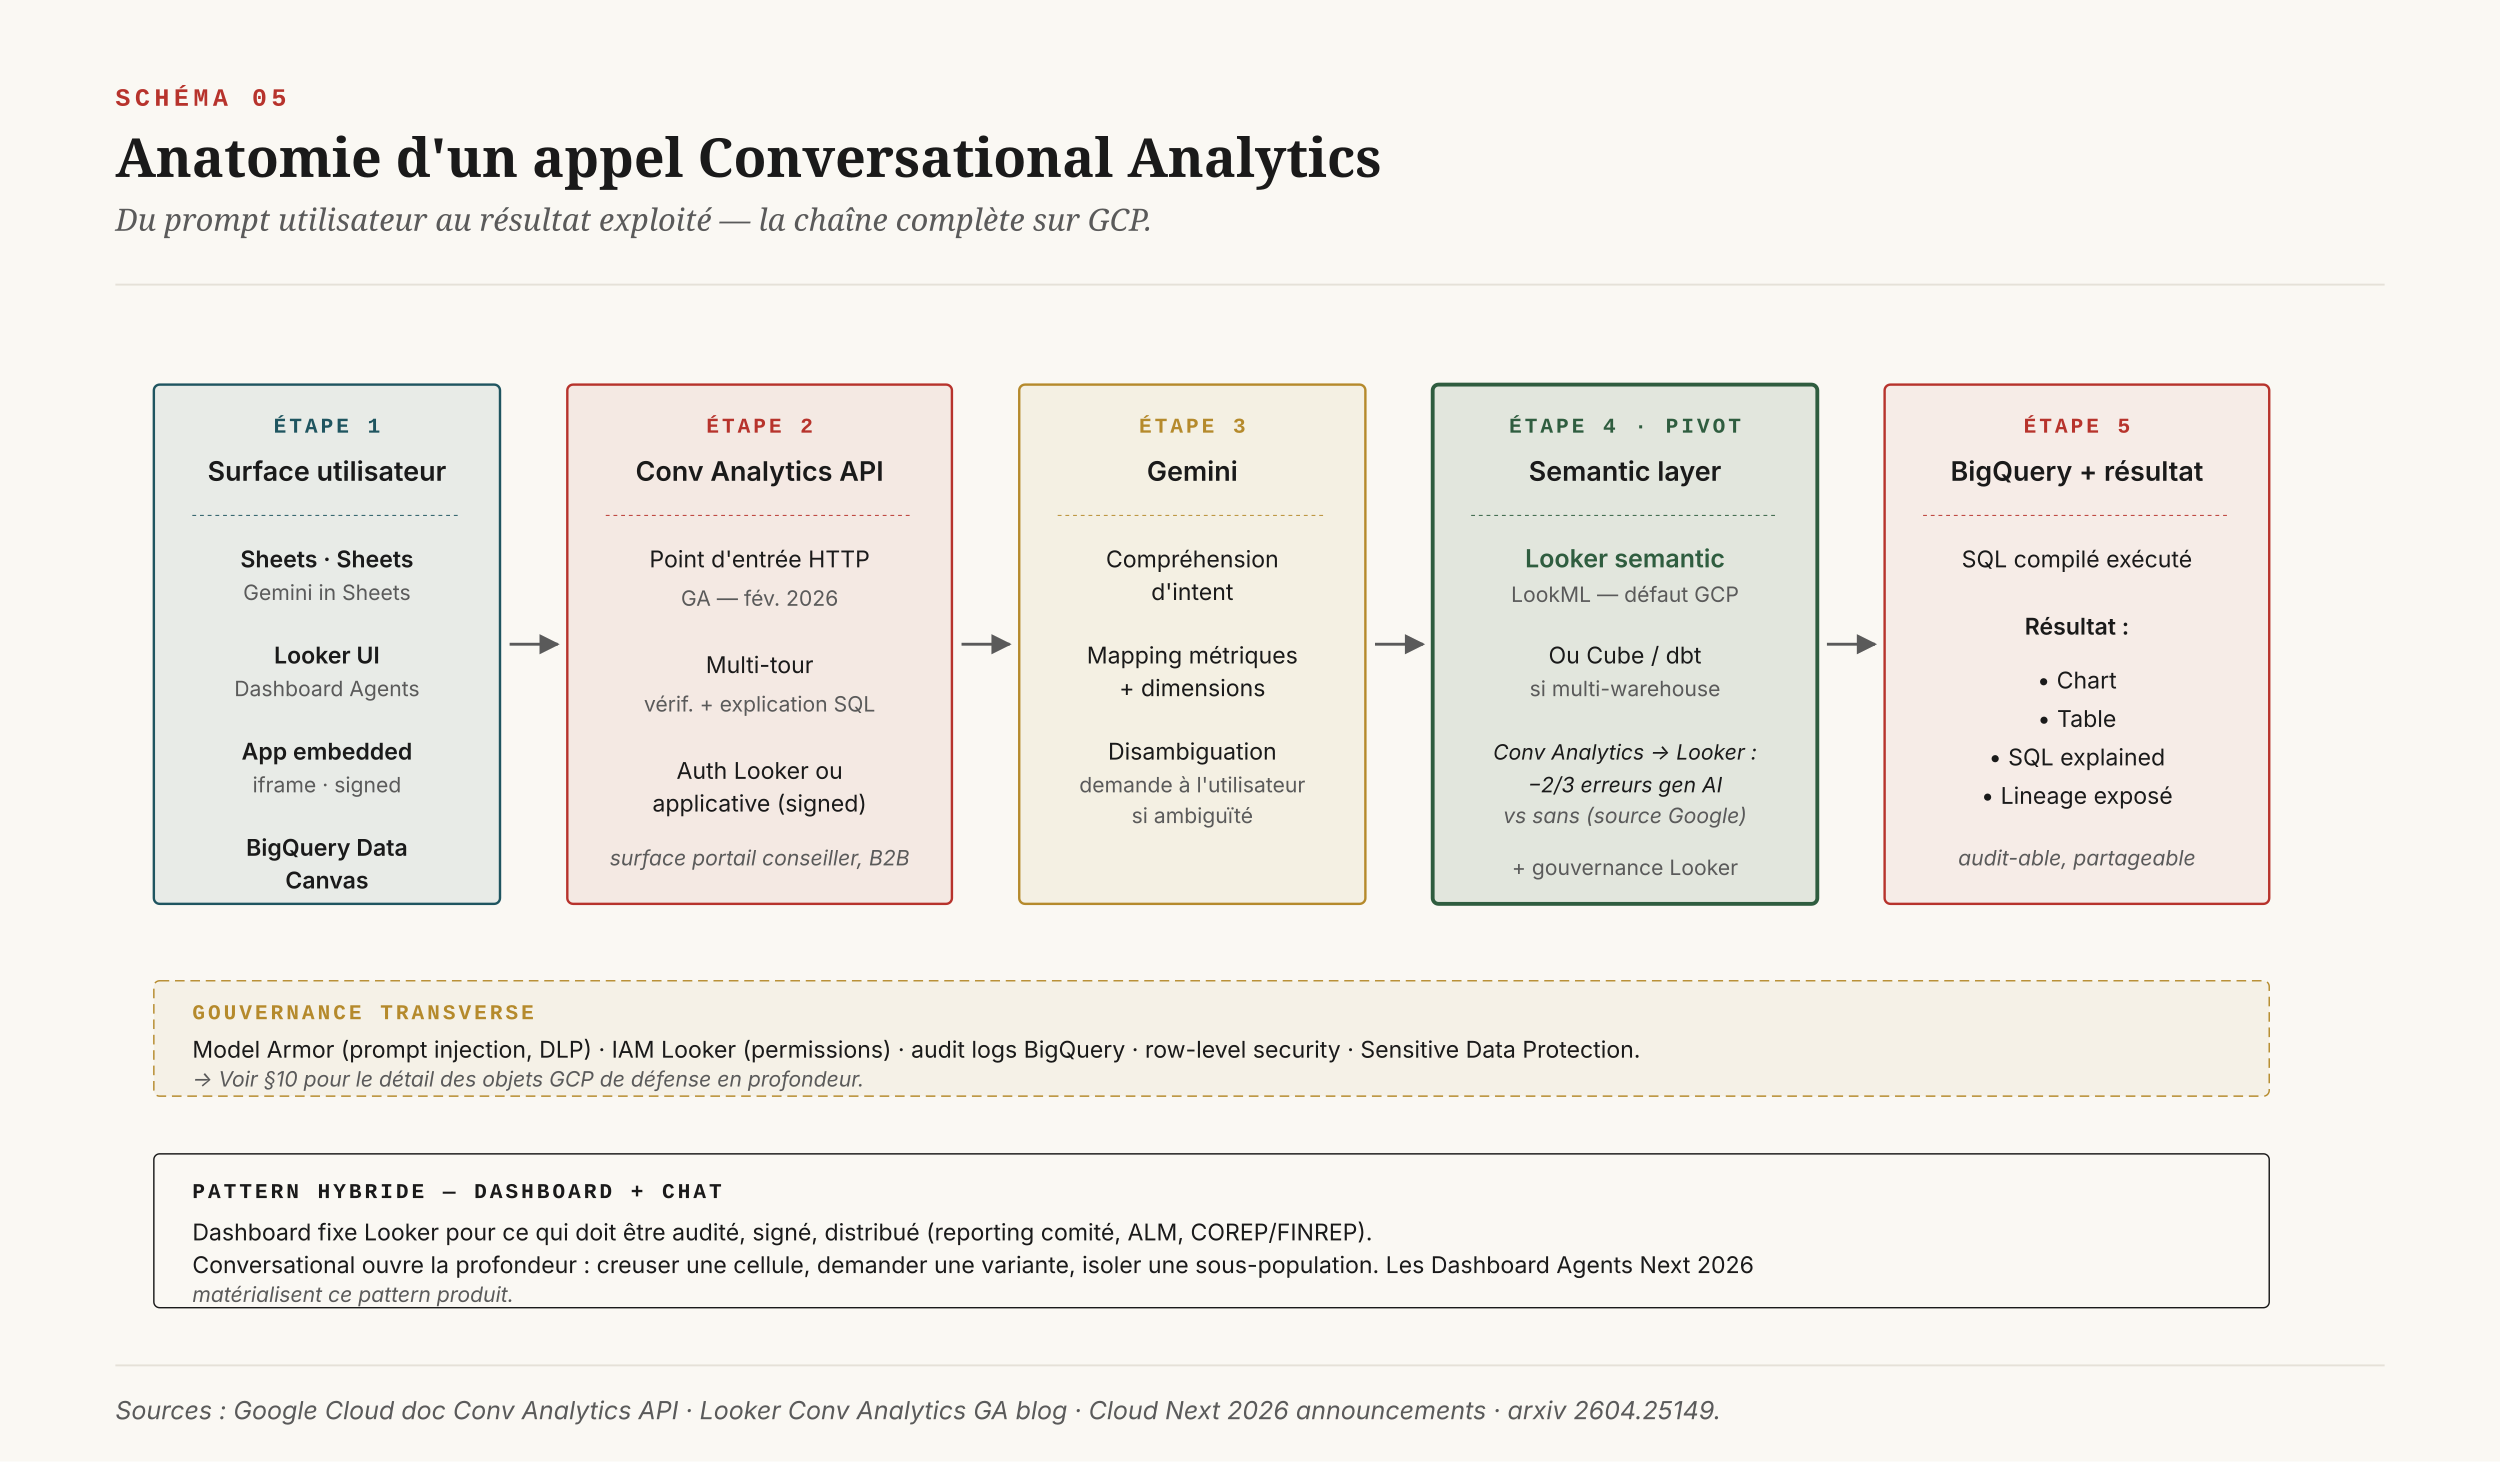
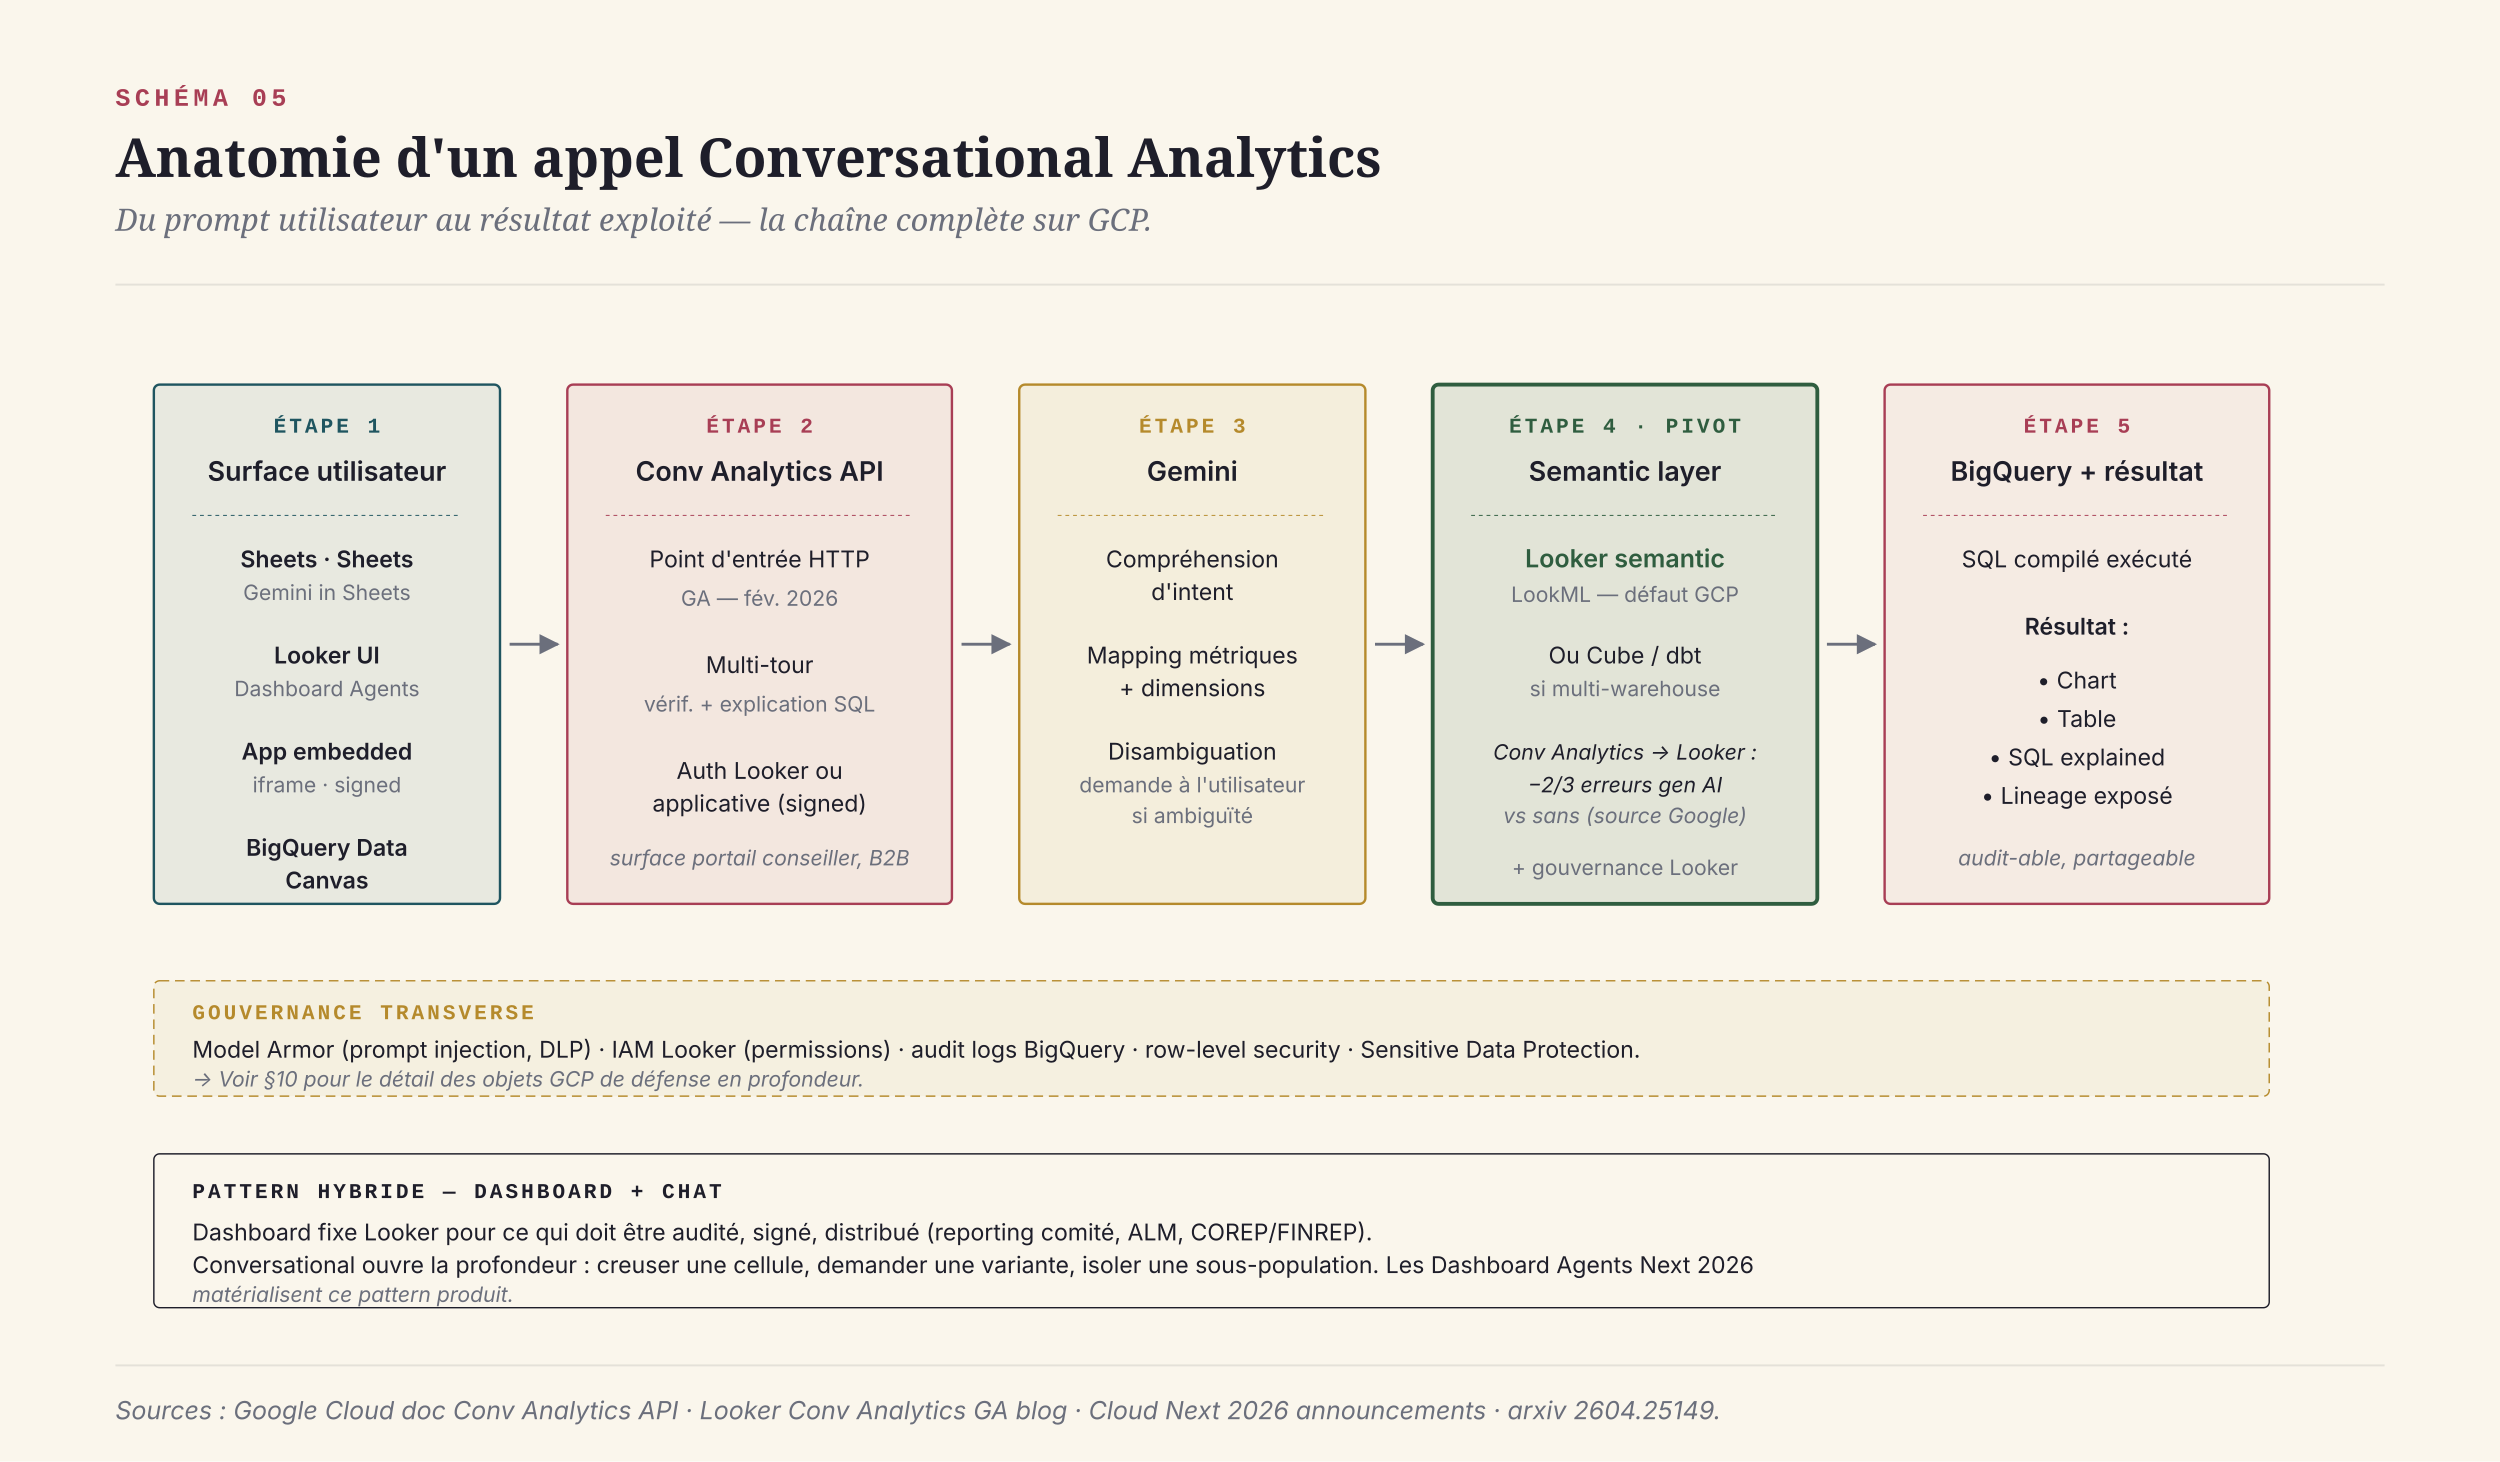
<svg xmlns="http://www.w3.org/2000/svg" viewBox="0 0 1300 760" data-schema-id="schema-05" role="img" aria-labelledby="schema-05-title schema-05-desc">
  <defs>
    <style>
      .display { font-family: 'Spectral', 'Source Serif Pro', Georgia, serif; }
      .body { font-family: 'Inter', system-ui, sans-serif; }
      .mono { font-family: 'JetBrains Mono', 'Courier New', monospace; }
      .interactive { cursor: pointer; outline: none; }
      .interactive:focus-visible &gt; .step-frame,
      .interactive:hover &gt; .step-frame { filter: brightness(0.97); }
    </style>
    <marker id="arr5" viewBox="0 0 10 10" refX="9" refY="5" markerWidth="7" markerHeight="7" orient="auto">
-       <path d="M 0 0 L 10 5 L 0 10 z" fill="#5A5A5A" />
+       <path d="M 0 0 L 10 5 L 0 10 z" fill="#6b6f7c" />
    </marker>
  </defs>
-   <rect x="0" y="0" width="1300" height="760" fill="#FAF8F3" />
-   <text x="60" y="55" class="mono" font-size="13" font-weight="600" fill="#B7332C" letter-spacing="0.18em">SCHÉMA 05</text>
-   <text x="60" y="92" class="display" font-size="28" font-weight="600" fill="#1A1A1A">Anatomie d'un appel Conversational Analytics</text>
-   <text x="60" y="120" class="display" font-size="16" font-style="italic" fill="#5A5A5A">Du prompt utilisateur au résultat exploité — la chaîne complète sur GCP.</text>
-   <line x1="60" y1="148" x2="1240" y2="148" stroke="#E5E1D8" stroke-width="1" />
+   <rect x="0" y="0" width="1300" height="760" fill="#faf6ec" />
+   <text x="60" y="55" class="mono" font-size="13" font-weight="600" fill="#a83e55" letter-spacing="0.18em">SCHÉMA 05</text>
+   <text x="60" y="92" class="display" font-size="28" font-weight="600" fill="#1e1e2a">Anatomie d'un appel Conversational Analytics</text>
+   <text x="60" y="120" class="display" font-size="16" font-style="italic" fill="#6b6f7c">Du prompt utilisateur au résultat exploité — la chaîne complète sur GCP.</text>
+   <line x1="60" y1="148" x2="1240" y2="148" stroke="rgba(30,30,42,0.10)" stroke-width="1" />
  <g class="interactive" data-card="step-surface" tabindex="0" role="button" aria-label="Surface utilisateur">
    <rect class="step-frame" x="80" y="200" width="180" height="270" rx="3" fill="#1F5560" fill-opacity="0.08" stroke="#1F5560" stroke-width="1.25" />
    <text x="170" y="225" class="mono" font-size="11" font-weight="600" fill="#1F5560" letter-spacing="0.14em" text-anchor="middle">ÉTAPE 1</text>
-     <text x="170" y="250" class="body" font-size="14" font-weight="600" fill="#1A1A1A" text-anchor="middle">Surface utilisateur</text>
+     <text x="170" y="250" class="body" font-size="14" font-weight="600" fill="#1e1e2a" text-anchor="middle">Surface utilisateur</text>
    <line x1="100" y1="268" x2="240" y2="268" stroke="#1F5560" stroke-width="0.5" stroke-dasharray="2,2" />
-     <text x="170" y="295" class="body" font-size="12" font-weight="600" fill="#1A1A1A" text-anchor="middle">Sheets · Sheets</text>
-     <text x="170" y="312" class="body" font-size="11" fill="#5A5A5A" text-anchor="middle">Gemini in Sheets</text>
-     <text x="170" y="345" class="body" font-size="12" font-weight="600" fill="#1A1A1A" text-anchor="middle">Looker UI</text>
-     <text x="170" y="362" class="body" font-size="11" fill="#5A5A5A" text-anchor="middle">Dashboard Agents</text>
-     <text x="170" y="395" class="body" font-size="12" font-weight="600" fill="#1A1A1A" text-anchor="middle">App embedded</text>
-     <text x="170" y="412" class="body" font-size="11" fill="#5A5A5A" text-anchor="middle">iframe · signed</text>
-     <text x="170" y="445" class="body" font-size="12" font-weight="600" fill="#1A1A1A" text-anchor="middle">BigQuery Data</text>
-     <text x="170" y="462" class="body" font-size="12" font-weight="600" fill="#1A1A1A" text-anchor="middle">Canvas</text>
+     <text x="170" y="295" class="body" font-size="12" font-weight="600" fill="#1e1e2a" text-anchor="middle">Sheets · Sheets</text>
+     <text x="170" y="312" class="body" font-size="11" fill="#6b6f7c" text-anchor="middle">Gemini in Sheets</text>
+     <text x="170" y="345" class="body" font-size="12" font-weight="600" fill="#1e1e2a" text-anchor="middle">Looker UI</text>
+     <text x="170" y="362" class="body" font-size="11" fill="#6b6f7c" text-anchor="middle">Dashboard Agents</text>
+     <text x="170" y="395" class="body" font-size="12" font-weight="600" fill="#1e1e2a" text-anchor="middle">App embedded</text>
+     <text x="170" y="412" class="body" font-size="11" fill="#6b6f7c" text-anchor="middle">iframe · signed</text>
+     <text x="170" y="445" class="body" font-size="12" font-weight="600" fill="#1e1e2a" text-anchor="middle">BigQuery Data</text>
+     <text x="170" y="462" class="body" font-size="12" font-weight="600" fill="#1e1e2a" text-anchor="middle">Canvas</text>
  </g>
-   <line x1="265" y1="335" x2="290" y2="335" stroke="#5A5A5A" stroke-width="1.5" marker-end="url(#arr5)" />
+   <line x1="265" y1="335" x2="290" y2="335" stroke="#6b6f7c" stroke-width="1.5" marker-end="url(#arr5)" />
  <g class="interactive" data-card="step-api" tabindex="0" role="button" aria-label="Conversational Analytics API">
-     <rect class="step-frame" x="295" y="200" width="200" height="270" rx="3" fill="#B7332C" fill-opacity="0.08" stroke="#B7332C" stroke-width="1.25" />
-     <text x="395" y="225" class="mono" font-size="11" font-weight="600" fill="#B7332C" letter-spacing="0.14em" text-anchor="middle">ÉTAPE 2</text>
-     <text x="395" y="250" class="body" font-size="14" font-weight="600" fill="#1A1A1A" text-anchor="middle">Conv Analytics API</text>
-     <line x1="315" y1="268" x2="475" y2="268" stroke="#B7332C" stroke-width="0.5" stroke-dasharray="2,2" />
-     <text x="395" y="295" class="body" font-size="12" fill="#1A1A1A" text-anchor="middle">Point d'entrée HTTP</text>
-     <text x="395" y="315" class="body" font-size="11" fill="#5A5A5A" text-anchor="middle">GA — fév. 2026</text>
-     <text x="395" y="350" class="body" font-size="12" fill="#1A1A1A" text-anchor="middle">Multi-tour</text>
-     <text x="395" y="370" class="body" font-size="11" fill="#5A5A5A" text-anchor="middle">vérif. + explication SQL</text>
-     <text x="395" y="405" class="body" font-size="12" fill="#1A1A1A" text-anchor="middle">Auth Looker ou</text>
-     <text x="395" y="422" class="body" font-size="12" fill="#1A1A1A" text-anchor="middle">applicative (signed)</text>
-     <text x="395" y="450" class="body" font-size="11" font-style="italic" fill="#5A5A5A" text-anchor="middle">surface portail conseiller, B2B</text>
+     <rect class="step-frame" x="295" y="200" width="200" height="270" rx="3" fill="#a83e55" fill-opacity="0.08" stroke="#a83e55" stroke-width="1.25" />
+     <text x="395" y="225" class="mono" font-size="11" font-weight="600" fill="#a83e55" letter-spacing="0.14em" text-anchor="middle">ÉTAPE 2</text>
+     <text x="395" y="250" class="body" font-size="14" font-weight="600" fill="#1e1e2a" text-anchor="middle">Conv Analytics API</text>
+     <line x1="315" y1="268" x2="475" y2="268" stroke="#a83e55" stroke-width="0.5" stroke-dasharray="2,2" />
+     <text x="395" y="295" class="body" font-size="12" fill="#1e1e2a" text-anchor="middle">Point d'entrée HTTP</text>
+     <text x="395" y="315" class="body" font-size="11" fill="#6b6f7c" text-anchor="middle">GA — fév. 2026</text>
+     <text x="395" y="350" class="body" font-size="12" fill="#1e1e2a" text-anchor="middle">Multi-tour</text>
+     <text x="395" y="370" class="body" font-size="11" fill="#6b6f7c" text-anchor="middle">vérif. + explication SQL</text>
+     <text x="395" y="405" class="body" font-size="12" fill="#1e1e2a" text-anchor="middle">Auth Looker ou</text>
+     <text x="395" y="422" class="body" font-size="12" fill="#1e1e2a" text-anchor="middle">applicative (signed)</text>
+     <text x="395" y="450" class="body" font-size="11" font-style="italic" fill="#6b6f7c" text-anchor="middle">surface portail conseiller, B2B</text>
  </g>
-   <line x1="500" y1="335" x2="525" y2="335" stroke="#5A5A5A" stroke-width="1.5" marker-end="url(#arr5)" />
+   <line x1="500" y1="335" x2="525" y2="335" stroke="#6b6f7c" stroke-width="1.5" marker-end="url(#arr5)" />
  <g class="interactive" data-card="step-gemini" tabindex="0" role="button" aria-label="Gemini intent + grounding">
    <rect class="step-frame" x="530" y="200" width="180" height="270" rx="3" fill="#B58A2C" fill-opacity="0.08" stroke="#B58A2C" stroke-width="1.25" />
    <text x="620" y="225" class="mono" font-size="11" font-weight="600" fill="#B58A2C" letter-spacing="0.14em" text-anchor="middle">ÉTAPE 3</text>
-     <text x="620" y="250" class="body" font-size="14" font-weight="600" fill="#1A1A1A" text-anchor="middle">Gemini</text>
+     <text x="620" y="250" class="body" font-size="14" font-weight="600" fill="#1e1e2a" text-anchor="middle">Gemini</text>
    <line x1="550" y1="268" x2="690" y2="268" stroke="#B58A2C" stroke-width="0.5" stroke-dasharray="2,2" />
-     <text x="620" y="295" class="body" font-size="12" fill="#1A1A1A" text-anchor="middle">Compréhension</text>
-     <text x="620" y="312" class="body" font-size="12" fill="#1A1A1A" text-anchor="middle">d'intent</text>
-     <text x="620" y="345" class="body" font-size="12" fill="#1A1A1A" text-anchor="middle">Mapping métriques</text>
-     <text x="620" y="362" class="body" font-size="12" fill="#1A1A1A" text-anchor="middle">+ dimensions</text>
-     <text x="620" y="395" class="body" font-size="12" fill="#1A1A1A" text-anchor="middle">Disambiguation</text>
-     <text x="620" y="412" class="body" font-size="11" fill="#5A5A5A" text-anchor="middle">demande à l'utilisateur</text>
-     <text x="620" y="428" class="body" font-size="11" fill="#5A5A5A" text-anchor="middle">si ambiguïté</text>
+     <text x="620" y="295" class="body" font-size="12" fill="#1e1e2a" text-anchor="middle">Compréhension</text>
+     <text x="620" y="312" class="body" font-size="12" fill="#1e1e2a" text-anchor="middle">d'intent</text>
+     <text x="620" y="345" class="body" font-size="12" fill="#1e1e2a" text-anchor="middle">Mapping métriques</text>
+     <text x="620" y="362" class="body" font-size="12" fill="#1e1e2a" text-anchor="middle">+ dimensions</text>
+     <text x="620" y="395" class="body" font-size="12" fill="#1e1e2a" text-anchor="middle">Disambiguation</text>
+     <text x="620" y="412" class="body" font-size="11" fill="#6b6f7c" text-anchor="middle">demande à l'utilisateur</text>
+     <text x="620" y="428" class="body" font-size="11" fill="#6b6f7c" text-anchor="middle">si ambiguïté</text>
  </g>
-   <line x1="715" y1="335" x2="740" y2="335" stroke="#5A5A5A" stroke-width="1.5" marker-end="url(#arr5)" />
+   <line x1="715" y1="335" x2="740" y2="335" stroke="#6b6f7c" stroke-width="1.5" marker-end="url(#arr5)" />
  <g class="interactive" data-card="step-semantic" tabindex="0" role="button" aria-label="Semantic layer — pivot">
    <rect class="step-frame" x="745" y="200" width="200" height="270" rx="3" fill="#2F5D3F" fill-opacity="0.12" stroke="#2F5D3F" stroke-width="2" />
    <text x="845" y="225" class="mono" font-size="11" font-weight="600" fill="#2F5D3F" letter-spacing="0.14em" text-anchor="middle">ÉTAPE 4 · PIVOT</text>
-     <text x="845" y="250" class="body" font-size="14" font-weight="600" fill="#1A1A1A" text-anchor="middle">Semantic layer</text>
+     <text x="845" y="250" class="body" font-size="14" font-weight="600" fill="#1e1e2a" text-anchor="middle">Semantic layer</text>
    <line x1="765" y1="268" x2="925" y2="268" stroke="#2F5D3F" stroke-width="0.5" stroke-dasharray="2,2" />
    <text x="845" y="295" class="body" font-size="13" font-weight="600" fill="#2F5D3F" text-anchor="middle">Looker semantic</text>
-     <text x="845" y="313" class="body" font-size="11" fill="#5A5A5A" text-anchor="middle">LookML — défaut GCP</text>
-     <text x="845" y="345" class="body" font-size="12" fill="#1A1A1A" text-anchor="middle">Ou Cube / dbt</text>
-     <text x="845" y="362" class="body" font-size="11" fill="#5A5A5A" text-anchor="middle">si multi-warehouse</text>
-     <text x="845" y="395" class="body" font-size="11" font-style="italic" fill="#1A1A1A" text-anchor="middle">Conv Analytics → Looker :</text>
-     <text x="845" y="412" class="body" font-size="11" font-style="italic" fill="#1A1A1A" text-anchor="middle">−2/3 erreurs gen AI</text>
-     <text x="845" y="428" class="body" font-size="11" font-style="italic" fill="#5A5A5A" text-anchor="middle">vs sans (source Google)</text>
-     <text x="845" y="455" class="body" font-size="11" fill="#5A5A5A" text-anchor="middle">+ gouvernance Looker</text>
+     <text x="845" y="313" class="body" font-size="11" fill="#6b6f7c" text-anchor="middle">LookML — défaut GCP</text>
+     <text x="845" y="345" class="body" font-size="12" fill="#1e1e2a" text-anchor="middle">Ou Cube / dbt</text>
+     <text x="845" y="362" class="body" font-size="11" fill="#6b6f7c" text-anchor="middle">si multi-warehouse</text>
+     <text x="845" y="395" class="body" font-size="11" font-style="italic" fill="#1e1e2a" text-anchor="middle">Conv Analytics → Looker :</text>
+     <text x="845" y="412" class="body" font-size="11" font-style="italic" fill="#1e1e2a" text-anchor="middle">−2/3 erreurs gen AI</text>
+     <text x="845" y="428" class="body" font-size="11" font-style="italic" fill="#6b6f7c" text-anchor="middle">vs sans (source Google)</text>
+     <text x="845" y="455" class="body" font-size="11" fill="#6b6f7c" text-anchor="middle">+ gouvernance Looker</text>
  </g>
-   <line x1="950" y1="335" x2="975" y2="335" stroke="#5A5A5A" stroke-width="1.5" marker-end="url(#arr5)" />
+   <line x1="950" y1="335" x2="975" y2="335" stroke="#6b6f7c" stroke-width="1.5" marker-end="url(#arr5)" />
  <g class="interactive" data-card="step-bq" tabindex="0" role="button" aria-label="BigQuery exécution">
-     <rect class="step-frame" x="980" y="200" width="200" height="270" rx="3" fill="#B7332C" fill-opacity="0.06" stroke="#B7332C" stroke-width="1.25" />
-     <text x="1080" y="225" class="mono" font-size="11" font-weight="600" fill="#B7332C" letter-spacing="0.14em" text-anchor="middle">ÉTAPE 5</text>
-     <text x="1080" y="250" class="body" font-size="14" font-weight="600" fill="#1A1A1A" text-anchor="middle">BigQuery + résultat</text>
-     <line x1="1000" y1="268" x2="1160" y2="268" stroke="#B7332C" stroke-width="0.5" stroke-dasharray="2,2" />
-     <text x="1080" y="295" class="body" font-size="12" fill="#1A1A1A" text-anchor="middle">SQL compilé exécuté</text>
-     <text x="1080" y="330" class="body" font-size="12" font-weight="600" fill="#1A1A1A" text-anchor="middle">Résultat :</text>
-     <text x="1080" y="358" class="body" font-size="12" fill="#1A1A1A" text-anchor="middle">• Chart</text>
-     <text x="1080" y="378" class="body" font-size="12" fill="#1A1A1A" text-anchor="middle">• Table</text>
-     <text x="1080" y="398" class="body" font-size="12" fill="#1A1A1A" text-anchor="middle">• SQL explained</text>
-     <text x="1080" y="418" class="body" font-size="12" fill="#1A1A1A" text-anchor="middle">• Lineage exposé</text>
-     <text x="1080" y="450" class="body" font-size="11" font-style="italic" fill="#5A5A5A" text-anchor="middle">audit-able, partageable</text>
+     <rect class="step-frame" x="980" y="200" width="200" height="270" rx="3" fill="#a83e55" fill-opacity="0.06" stroke="#a83e55" stroke-width="1.25" />
+     <text x="1080" y="225" class="mono" font-size="11" font-weight="600" fill="#a83e55" letter-spacing="0.14em" text-anchor="middle">ÉTAPE 5</text>
+     <text x="1080" y="250" class="body" font-size="14" font-weight="600" fill="#1e1e2a" text-anchor="middle">BigQuery + résultat</text>
+     <line x1="1000" y1="268" x2="1160" y2="268" stroke="#a83e55" stroke-width="0.5" stroke-dasharray="2,2" />
+     <text x="1080" y="295" class="body" font-size="12" fill="#1e1e2a" text-anchor="middle">SQL compilé exécuté</text>
+     <text x="1080" y="330" class="body" font-size="12" font-weight="600" fill="#1e1e2a" text-anchor="middle">Résultat :</text>
+     <text x="1080" y="358" class="body" font-size="12" fill="#1e1e2a" text-anchor="middle">• Chart</text>
+     <text x="1080" y="378" class="body" font-size="12" fill="#1e1e2a" text-anchor="middle">• Table</text>
+     <text x="1080" y="398" class="body" font-size="12" fill="#1e1e2a" text-anchor="middle">• SQL explained</text>
+     <text x="1080" y="418" class="body" font-size="12" fill="#1e1e2a" text-anchor="middle">• Lineage exposé</text>
+     <text x="1080" y="450" class="body" font-size="11" font-style="italic" fill="#6b6f7c" text-anchor="middle">audit-able, partageable</text>
  </g>
  <g>
    <rect x="80" y="510" width="1100" height="60" rx="3" fill="#B58A2C" fill-opacity="0.06" stroke="#B58A2C" stroke-width="0.75" stroke-dasharray="5,3" />
    <text x="100" y="530" class="mono" font-size="11" font-weight="600" fill="#B58A2C" letter-spacing="0.14em">GOUVERNANCE TRANSVERSE</text>
-     <text x="100" y="550" class="body" font-size="12" fill="#1A1A1A">Model Armor (prompt injection, DLP) · IAM Looker (permissions) · audit logs BigQuery · row-level security · Sensitive Data Protection.</text>
-     <text x="100" y="565" class="body" font-size="11" font-style="italic" fill="#5A5A5A">→ Voir §10 pour le détail des objets GCP de défense en profondeur.</text>
+     <text x="100" y="550" class="body" font-size="12" fill="#1e1e2a">Model Armor (prompt injection, DLP) · IAM Looker (permissions) · audit logs BigQuery · row-level security · Sensitive Data Protection.</text>
+     <text x="100" y="565" class="body" font-size="11" font-style="italic" fill="#6b6f7c">→ Voir §10 pour le détail des objets GCP de défense en profondeur.</text>
  </g>
  <g>
-     <rect x="80" y="600" width="1100" height="80" rx="3" fill="#FAF8F3" stroke="#1A1A1A" stroke-width="0.75" />
-     <text x="100" y="623" class="mono" font-size="11" font-weight="600" fill="#1A1A1A" letter-spacing="0.14em">PATTERN HYBRIDE — DASHBOARD + CHAT</text>
-     <text x="100" y="645" class="body" font-size="12" fill="#1A1A1A">Dashboard fixe Looker pour ce qui doit être audité, signé, distribué (reporting comité, ALM, COREP/FINREP).</text>
-     <text x="100" y="662" class="body" font-size="12" fill="#1A1A1A">Conversational ouvre la profondeur : creuser une cellule, demander une variante, isoler une sous-population. Les Dashboard Agents Next 2026</text>
-     <text x="100" y="677" class="body" font-size="11" font-style="italic" fill="#5A5A5A">matérialisent ce pattern produit.</text>
+     <rect x="80" y="600" width="1100" height="80" rx="3" fill="#faf6ec" stroke="#1e1e2a" stroke-width="0.75" />
+     <text x="100" y="623" class="mono" font-size="11" font-weight="600" fill="#1e1e2a" letter-spacing="0.14em">PATTERN HYBRIDE — DASHBOARD + CHAT</text>
+     <text x="100" y="645" class="body" font-size="12" fill="#1e1e2a">Dashboard fixe Looker pour ce qui doit être audité, signé, distribué (reporting comité, ALM, COREP/FINREP).</text>
+     <text x="100" y="662" class="body" font-size="12" fill="#1e1e2a">Conversational ouvre la profondeur : creuser une cellule, demander une variante, isoler une sous-population. Les Dashboard Agents Next 2026</text>
+     <text x="100" y="677" class="body" font-size="11" font-style="italic" fill="#6b6f7c">matérialisent ce pattern produit.</text>
  </g>
-   <line x1="60" y1="710" x2="1240" y2="710" stroke="#E5E1D8" stroke-width="1" />
-   <text x="60" y="738" class="body" font-size="13" font-style="italic" fill="#5A5A5A">Sources : Google Cloud doc Conv Analytics API · Looker Conv Analytics GA blog · Cloud Next 2026 announcements · arxiv 2604.25149.</text>
+   <line x1="60" y1="710" x2="1240" y2="710" stroke="rgba(30,30,42,0.10)" stroke-width="1" />
+   <text x="60" y="738" class="body" font-size="13" font-style="italic" fill="#6b6f7c">Sources : Google Cloud doc Conv Analytics API · Looker Conv Analytics GA blog · Cloud Next 2026 announcements · arxiv 2604.25149.</text>
</svg>
